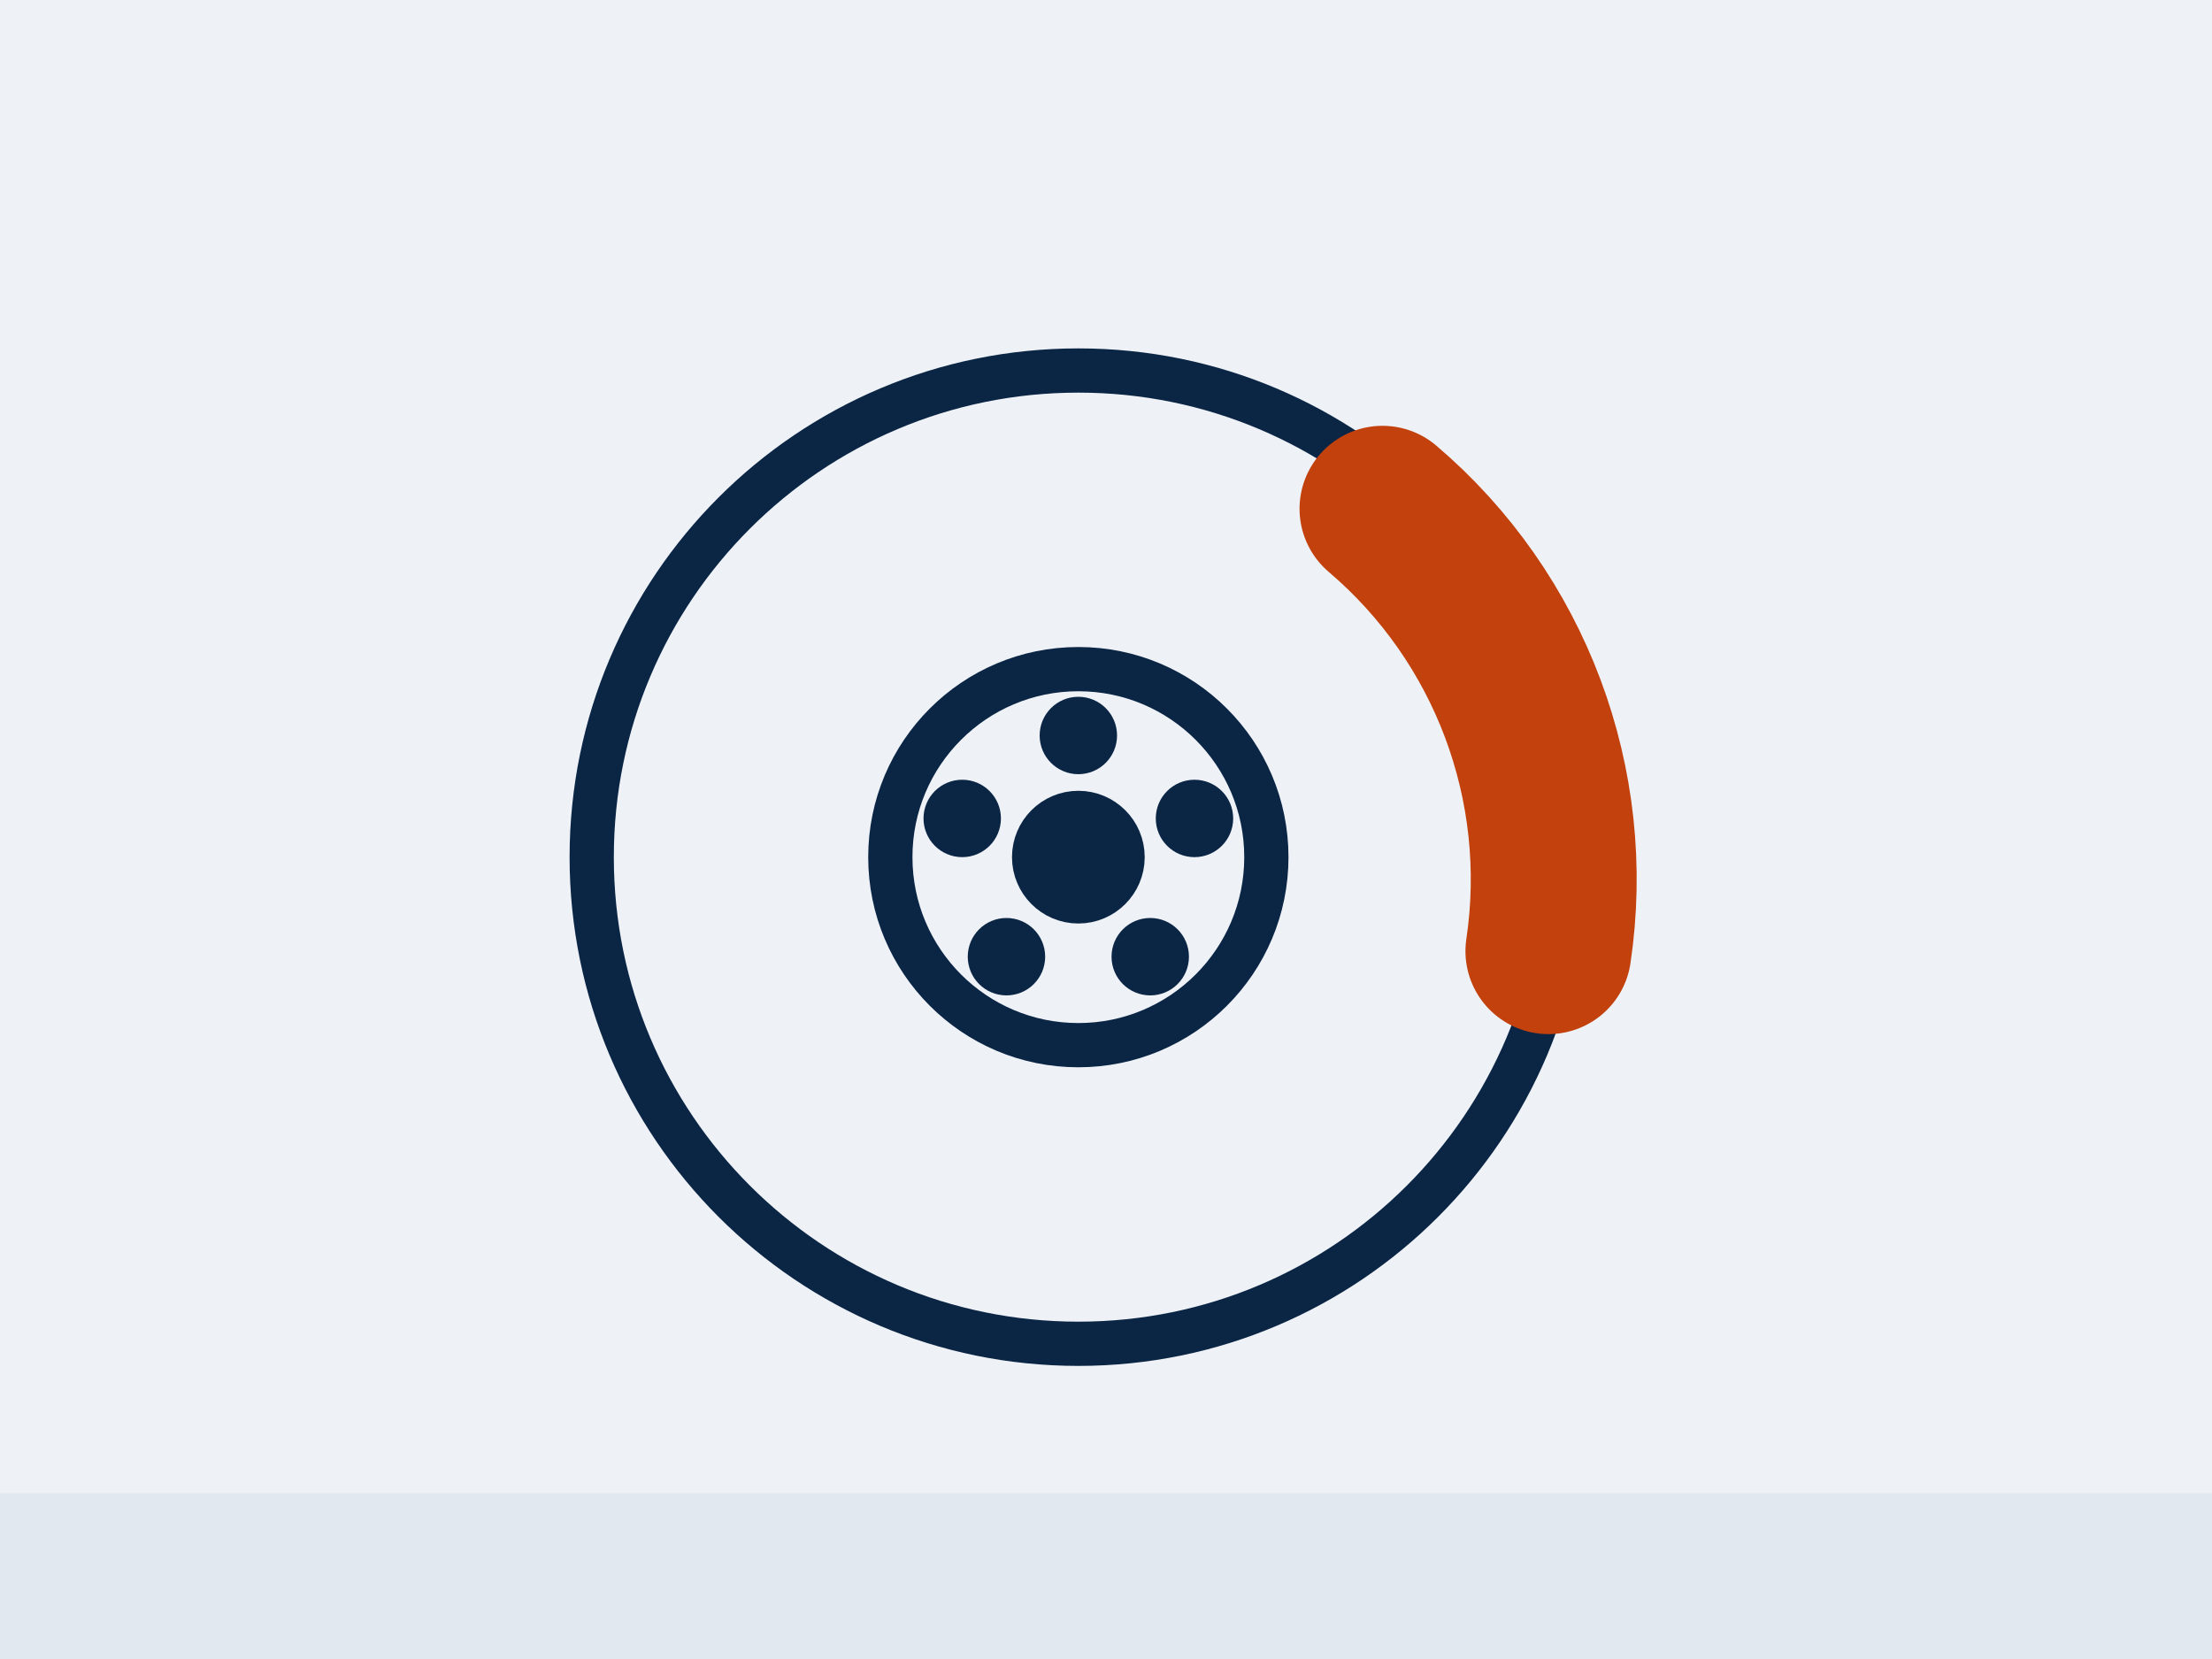
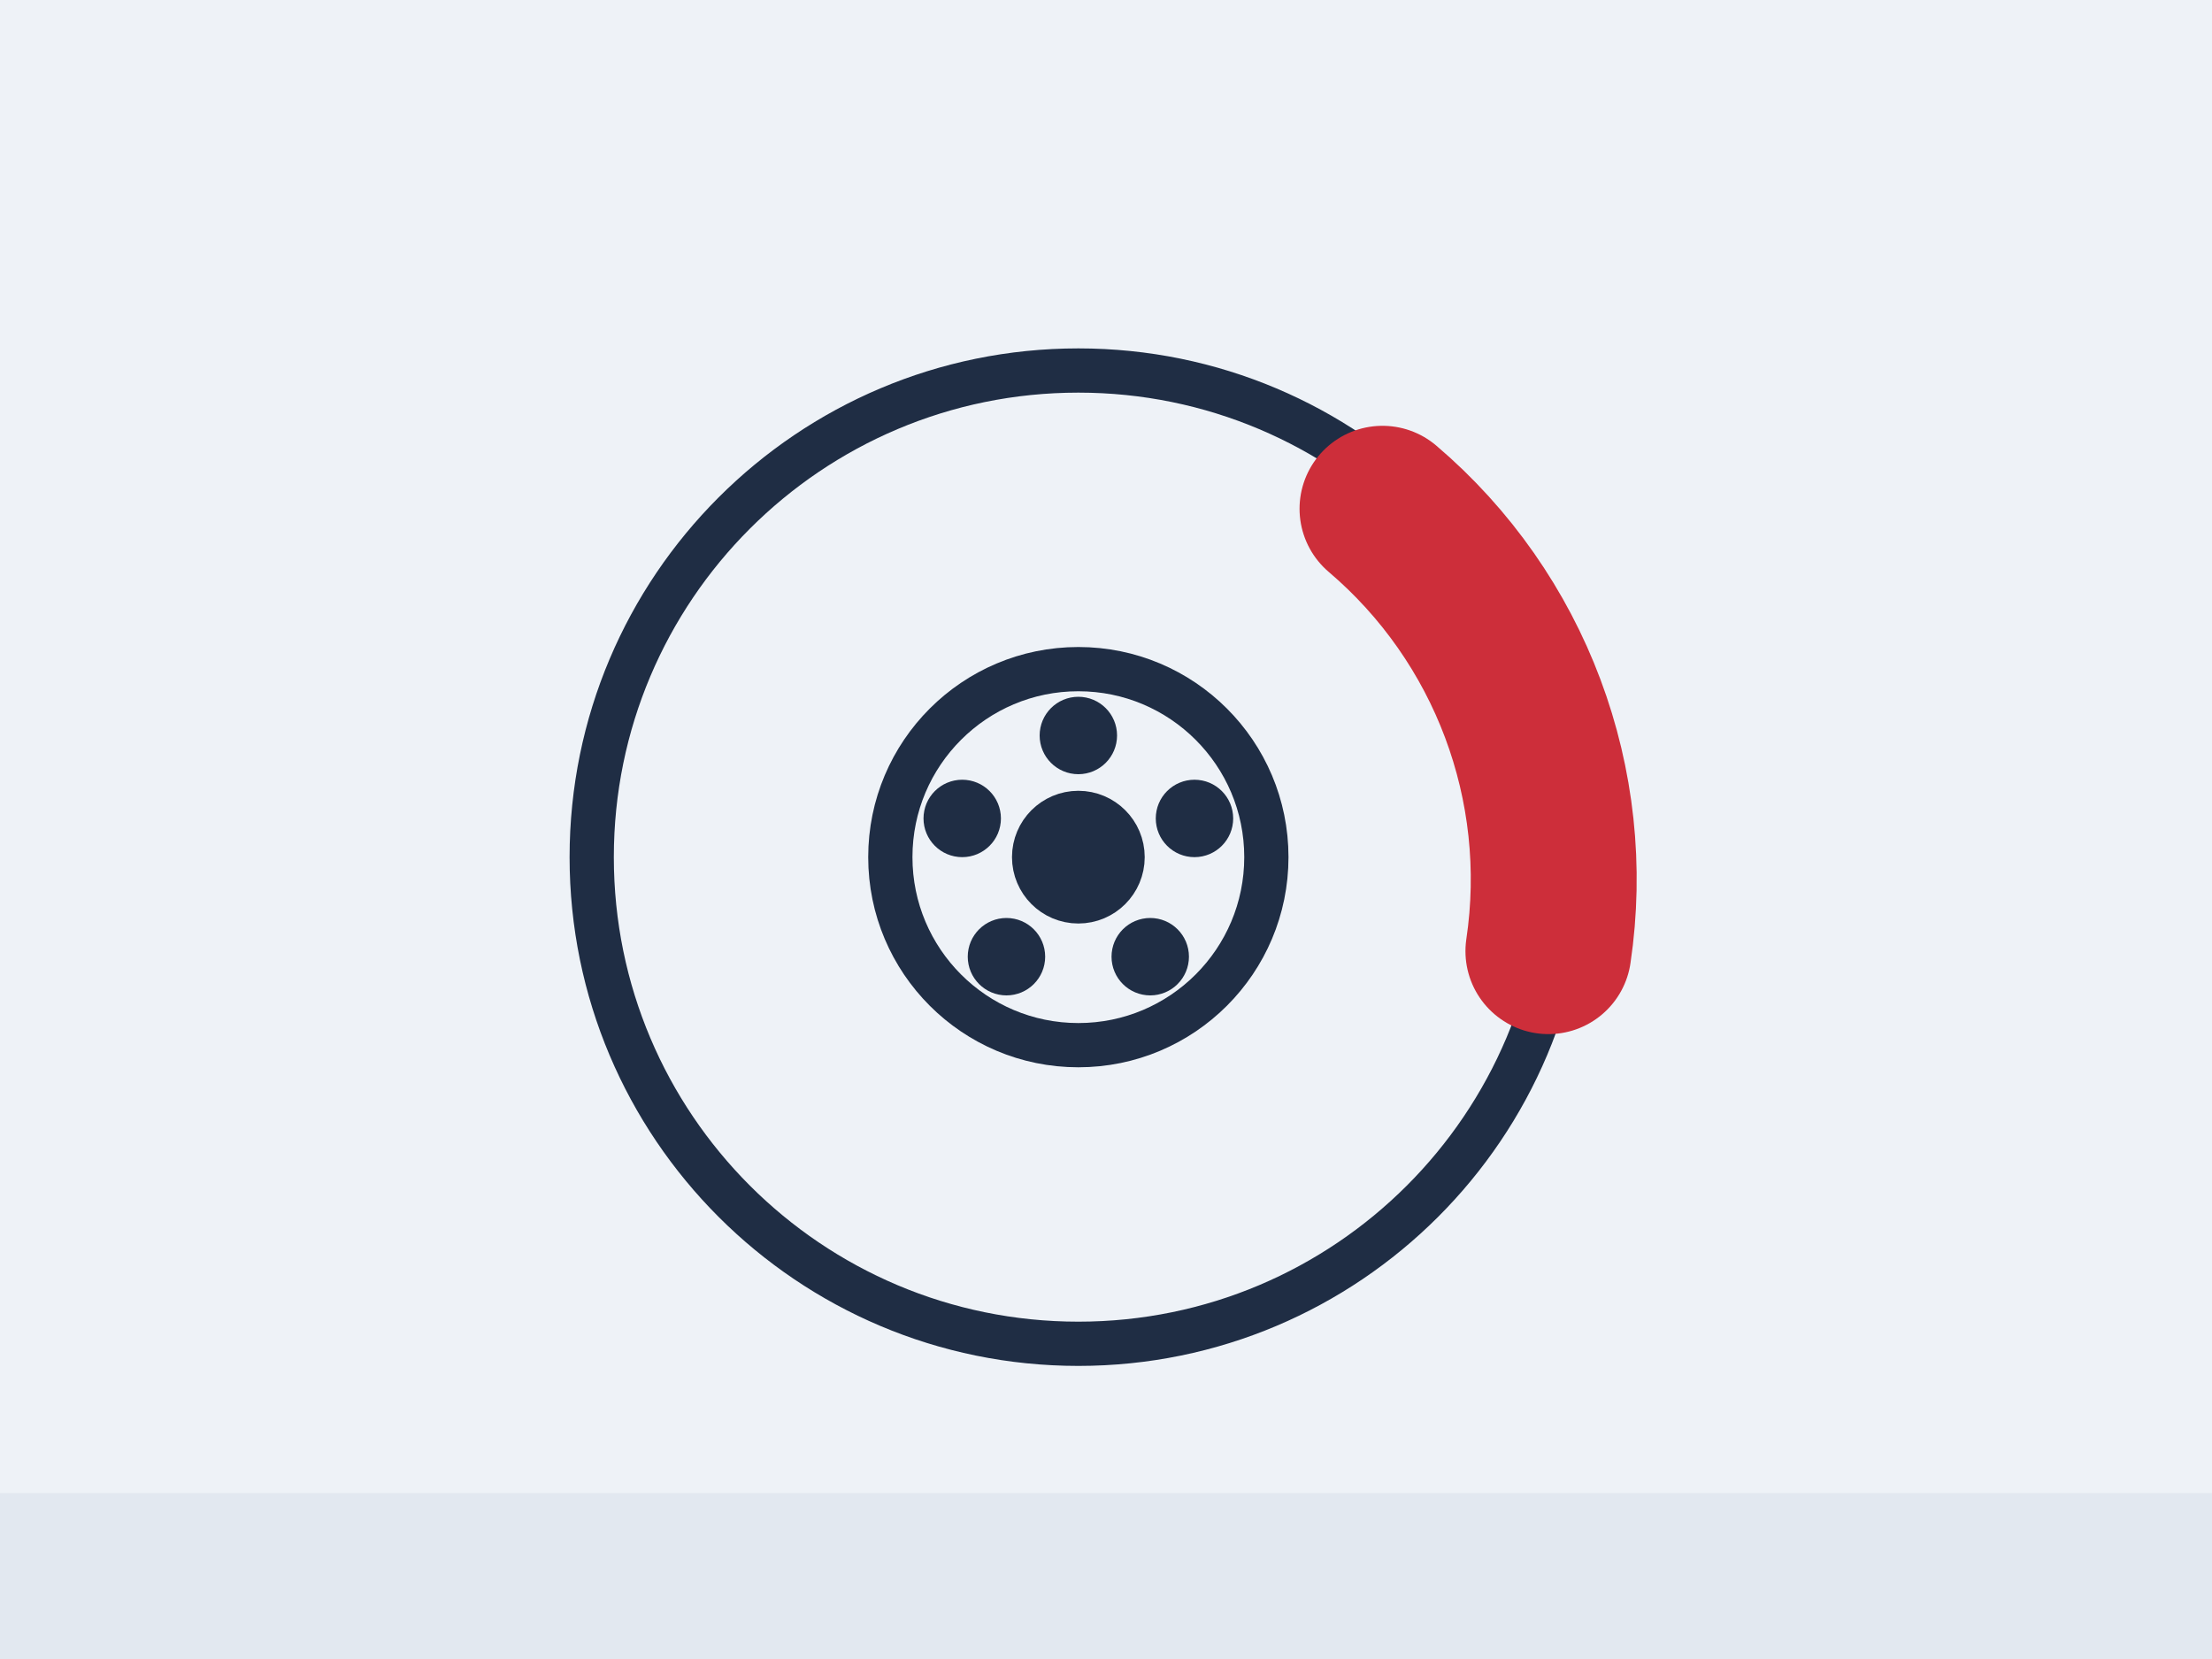
<svg xmlns="http://www.w3.org/2000/svg" viewBox="0 0 400 300" width="400" height="300" role="img" aria-label="Brakes">
  <rect width="400" height="300" fill="#eef2f7" />
  <path d="M0 270h400v30H0z" fill="#e2e8f0" />
-   <g fill="none" stroke="#0b2545" stroke-width="8" stroke-linecap="round" stroke-linejoin="round">
+   <g fill="none" stroke="#1F2D44" stroke-width="8" stroke-linecap="round" stroke-linejoin="round">
    <circle cx="195" cy="155" r="88" />
    <circle cx="195" cy="155" r="34" />
-     <circle cx="195" cy="155" r="8" fill="#0b2545" />
-     <circle cx="195" cy="133" r="3" fill="#0b2545" />
-     <circle cx="216" cy="148" r="3" fill="#0b2545" />
-     <circle cx="208" cy="173" r="3" fill="#0b2545" />
-     <circle cx="182" cy="173" r="3" fill="#0b2545" />
-     <circle cx="174" cy="148" r="3" fill="#0b2545" />
-     <path d="M250 92a88 88 0 0 1 30 80" stroke="#c2410c" stroke-width="30" />
+     <circle cx="195" cy="155" r="8" fill="#1F2D44" />
+     <circle cx="195" cy="133" r="3" fill="#1F2D44" />
+     <circle cx="216" cy="148" r="3" fill="#1F2D44" />
+     <circle cx="208" cy="173" r="3" fill="#1F2D44" />
+     <circle cx="182" cy="173" r="3" fill="#1F2D44" />
+     <circle cx="174" cy="148" r="3" fill="#1F2D44" />
+     <path d="M250 92a88 88 0 0 1 30 80" stroke="#CD2E3A" stroke-width="30" />
  </g>
</svg>
